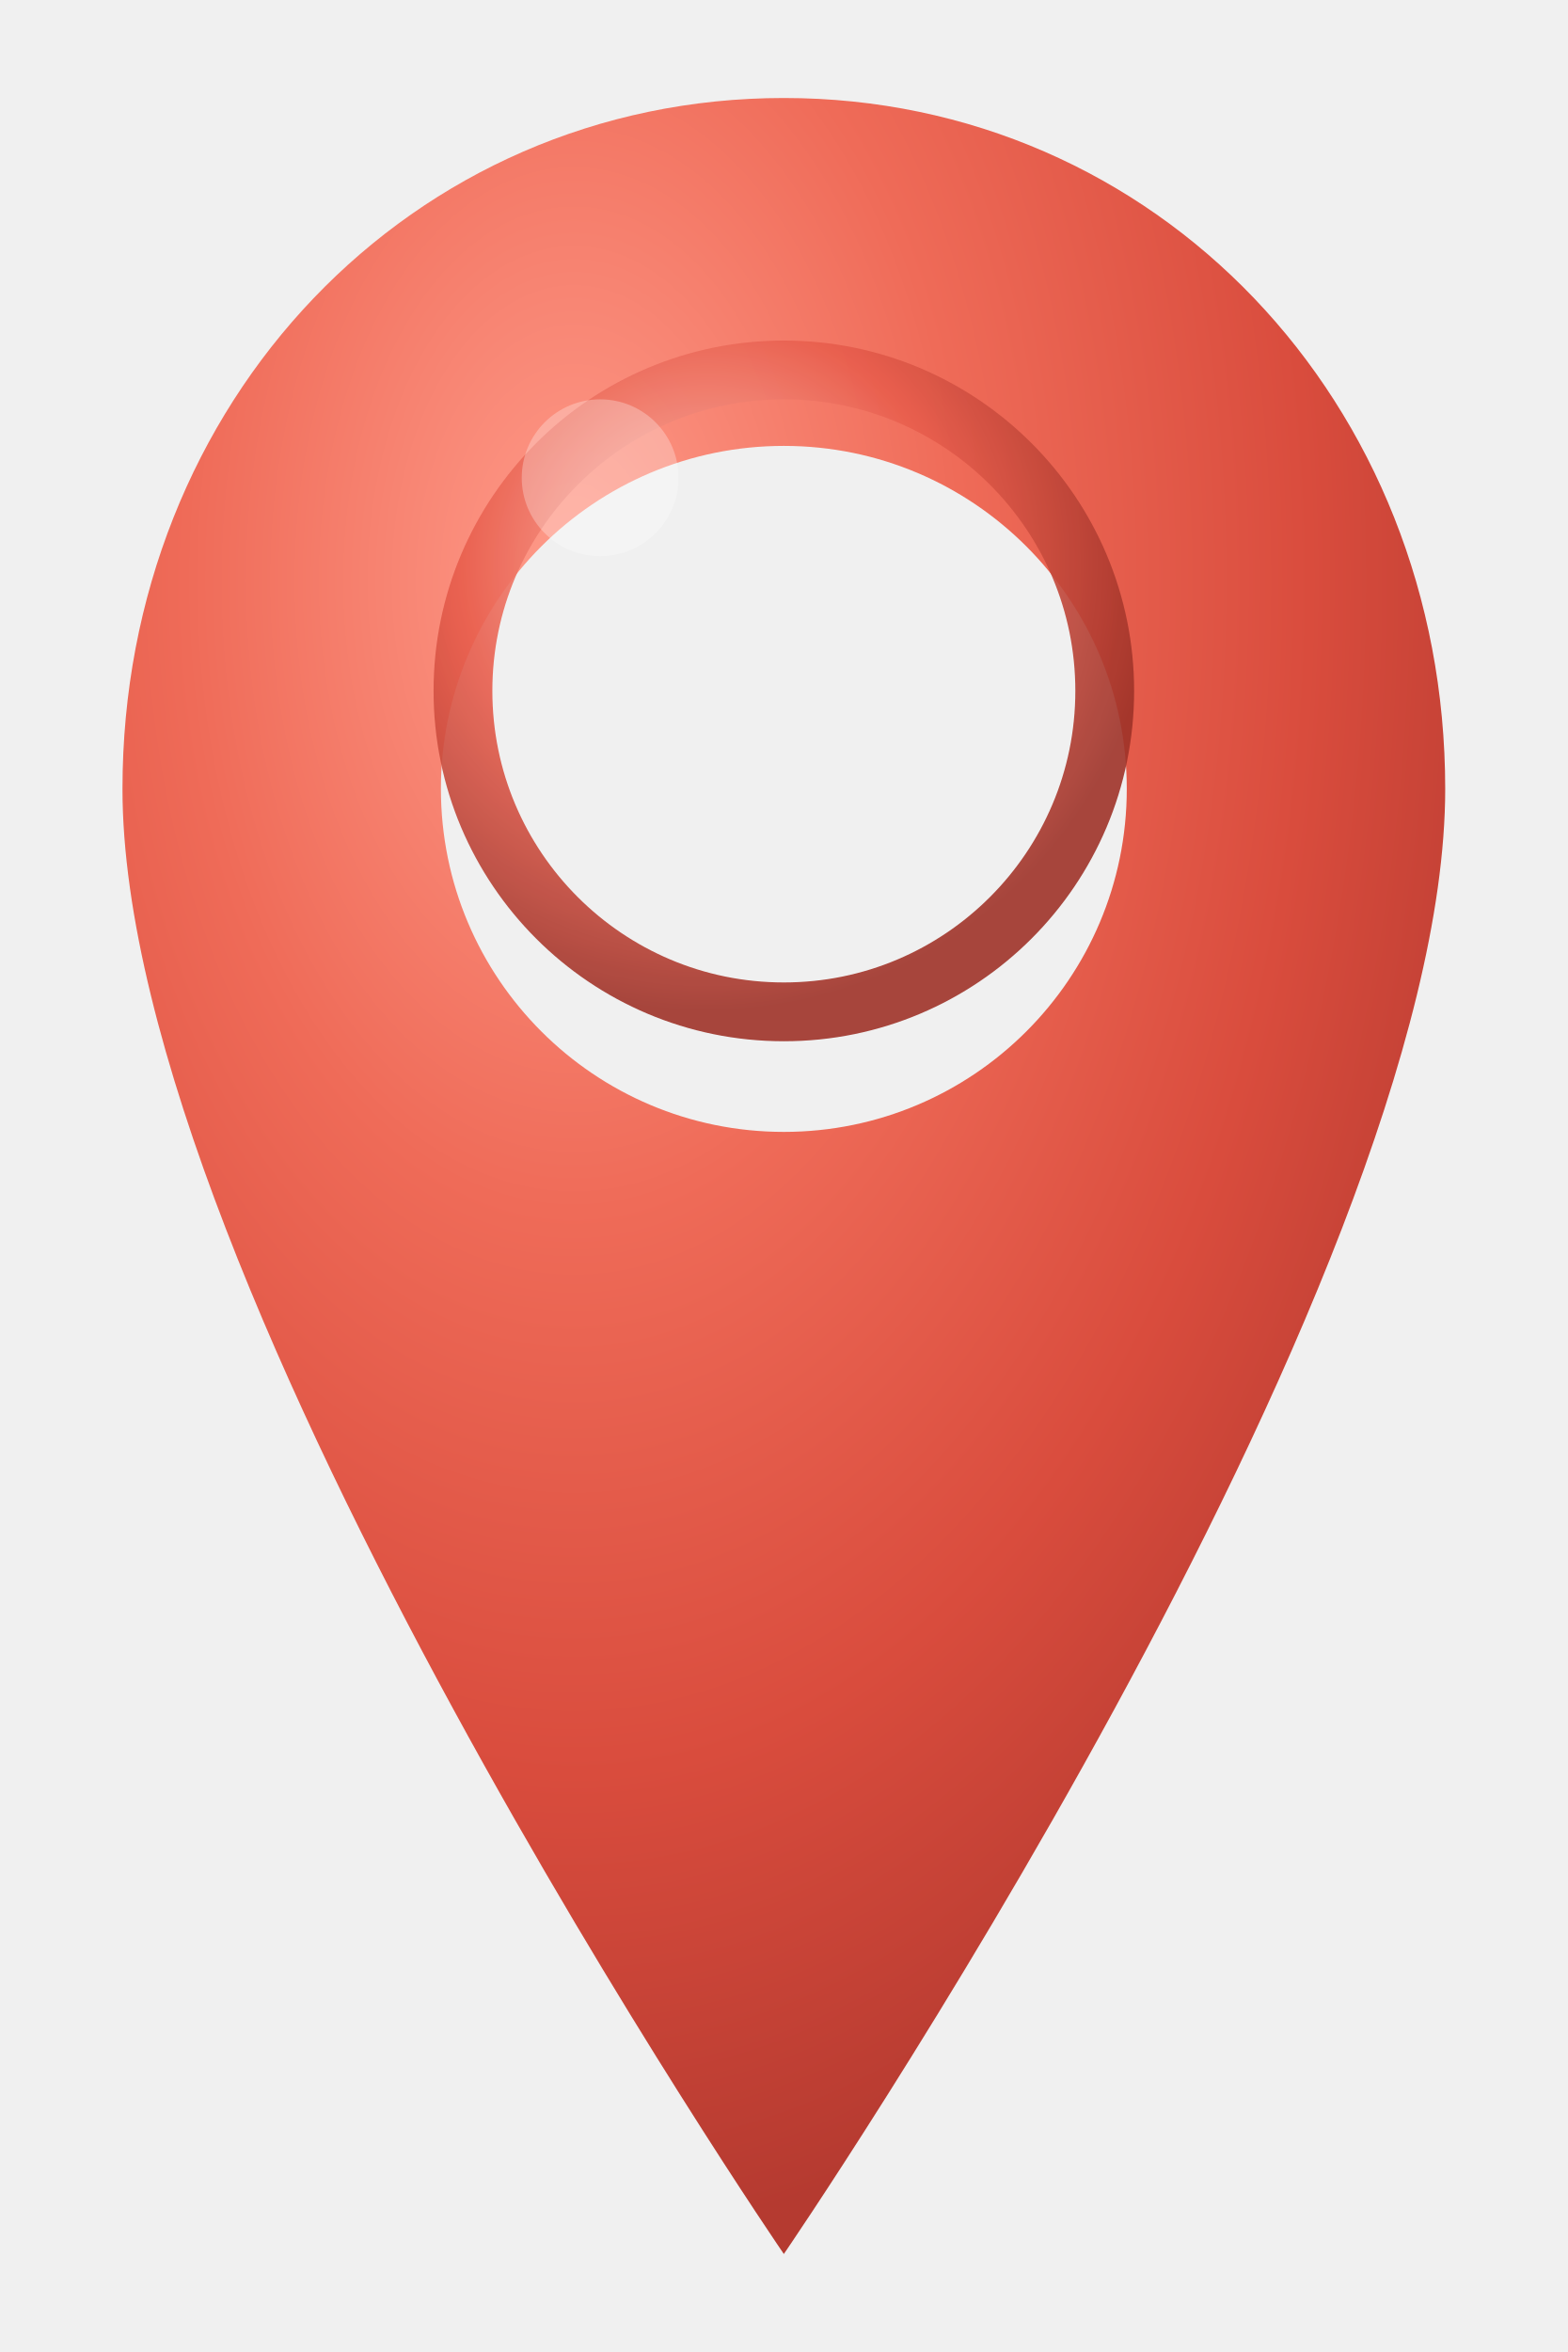
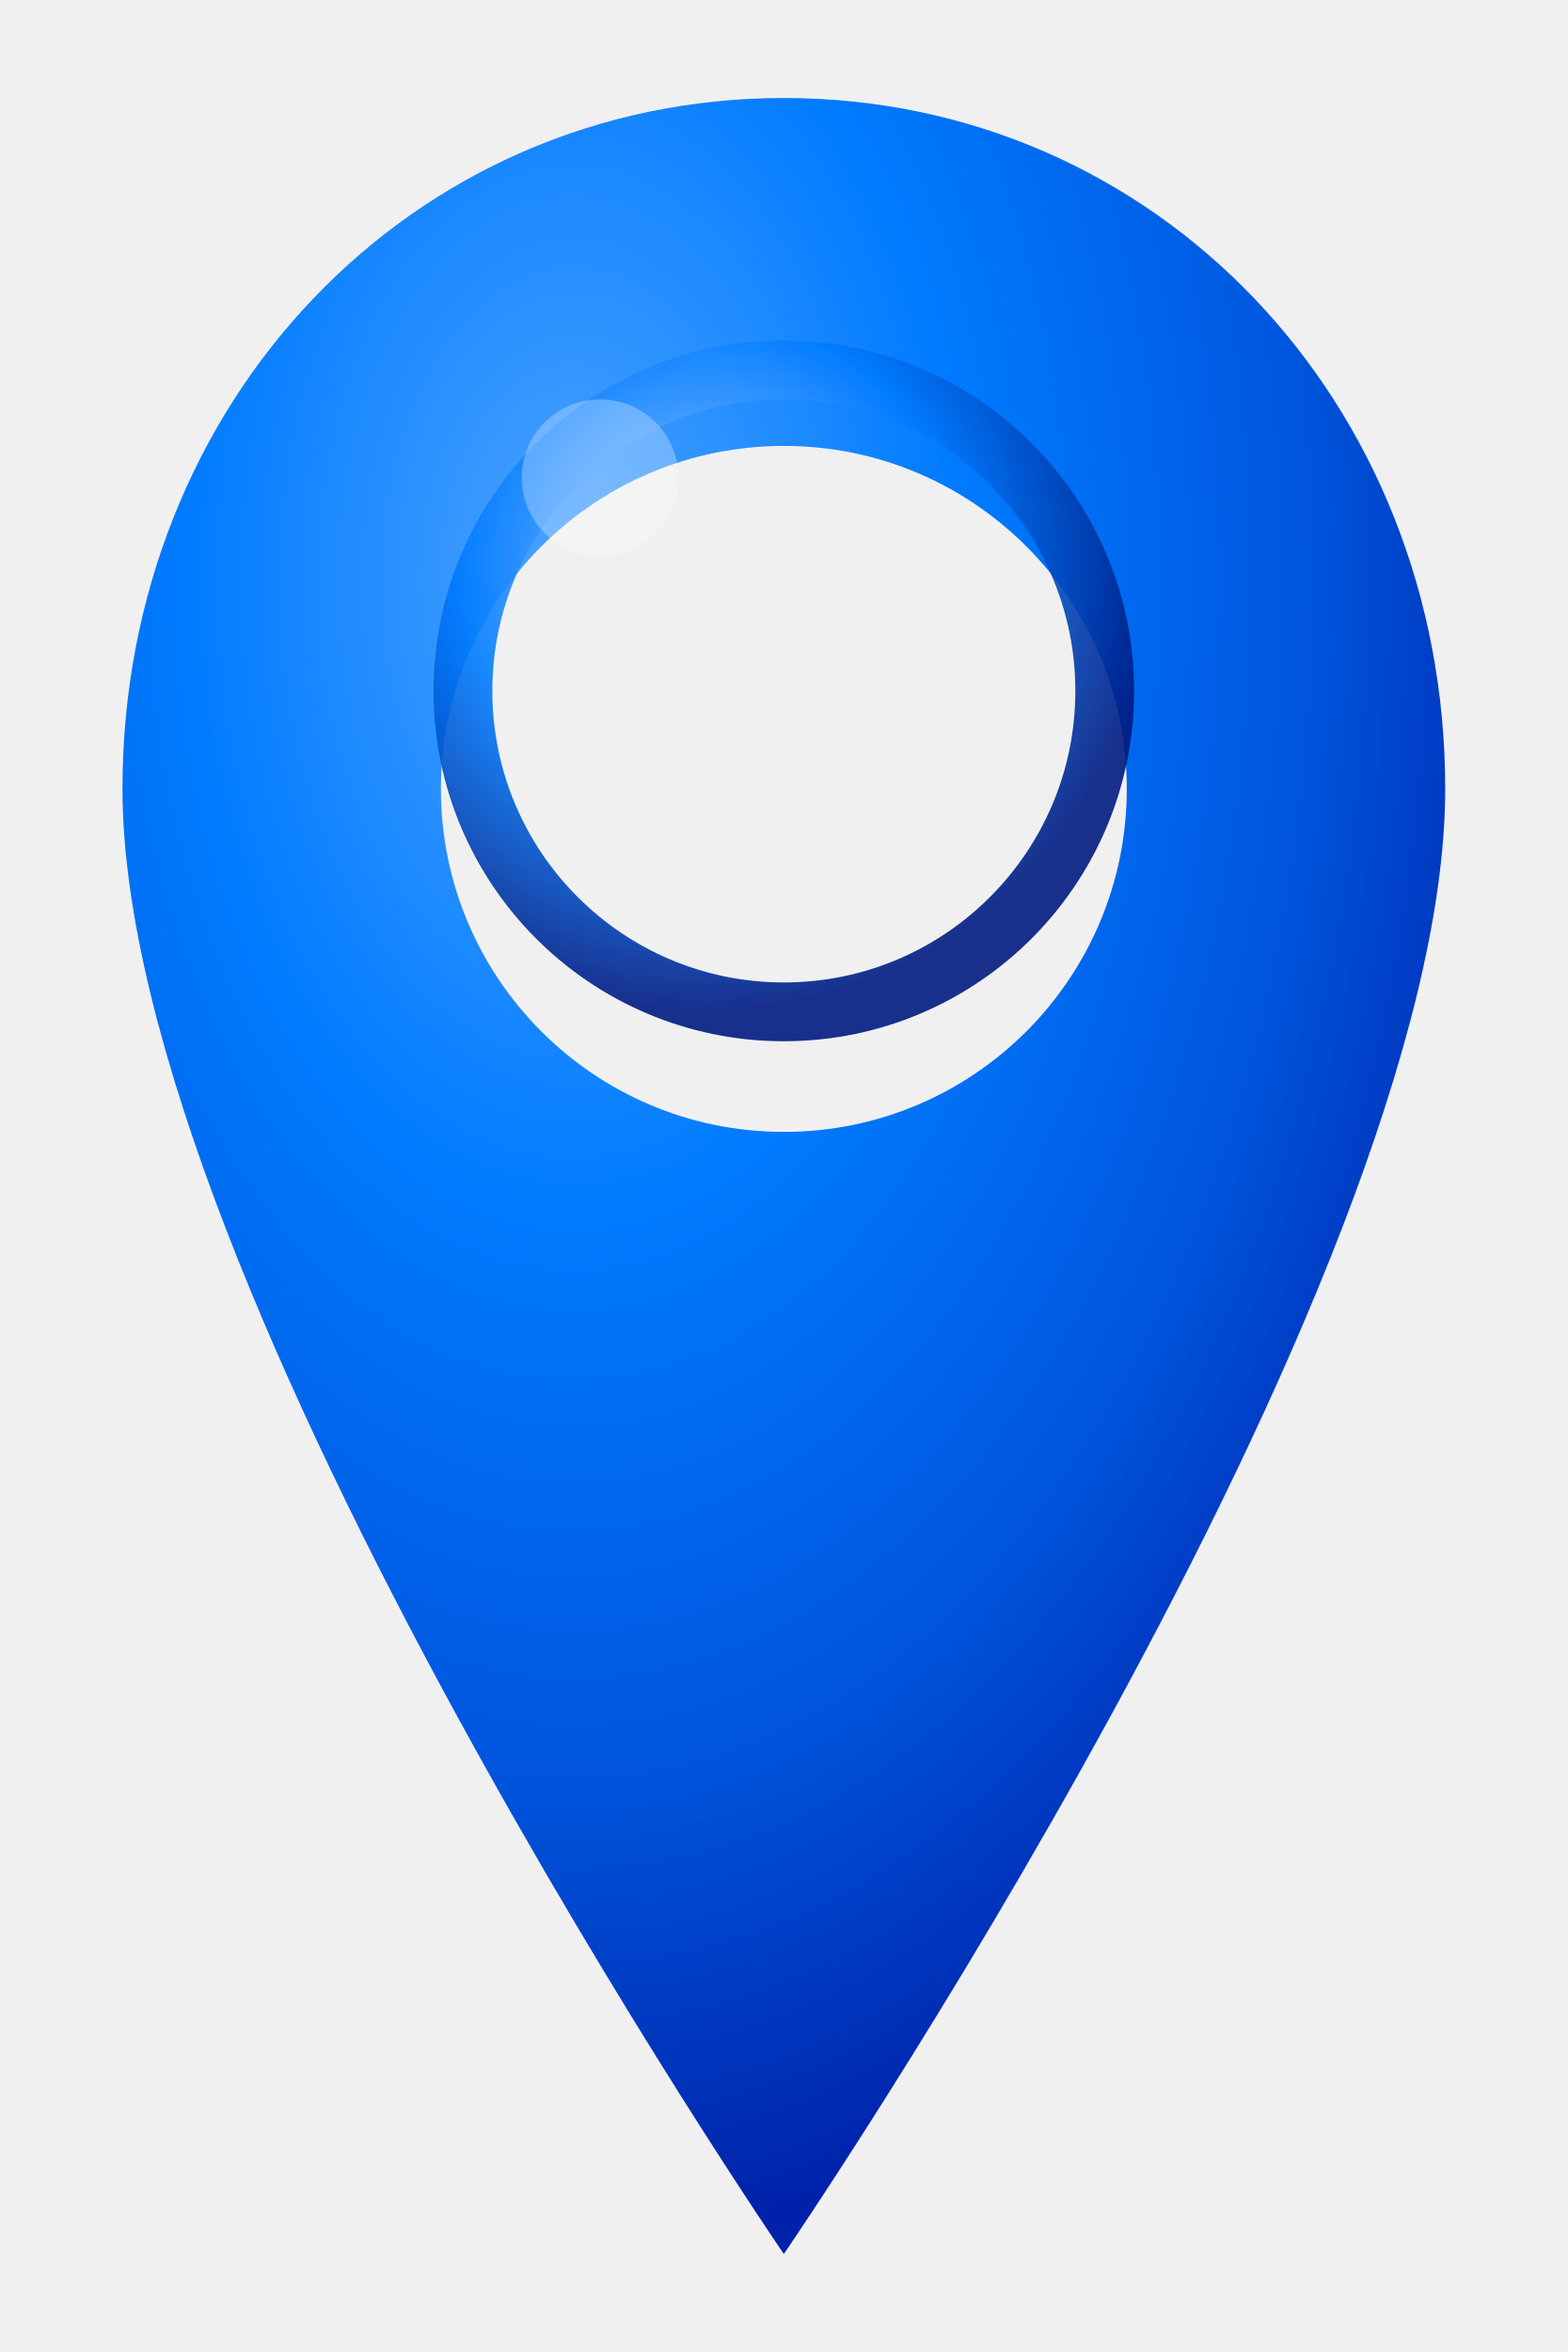
<svg xmlns="http://www.w3.org/2000/svg" viewBox="0 0 64 96" fill="none">
  <defs>
    <radialGradient id="pinBody" cx="34%" cy="22%" r="78%">
-       <stop offset="0%" stop-color="#ff9b8a" />
-       <stop offset="38%" stop-color="#ef6b58" />
-       <stop offset="72%" stop-color="#d94c3d" />
-       <stop offset="100%" stop-color="#b53a30" />
+       <stop offset="0%" stop-color="#4da3ff" />
+       <stop offset="38%" stop-color="#007bff" />
+       <stop offset="72%" stop-color="#0055dd" />
+       <stop offset="100%" stop-color="#0022aa" />
    </radialGradient>
    <radialGradient id="pinRim" cx="38%" cy="30%" r="70%">
-       <stop offset="0%" stop-color="#ffc2b6" />
-       <stop offset="55%" stop-color="#e85d4c" />
-       <stop offset="100%" stop-color="#9e3228" />
+       <stop offset="0%" stop-color="#9ecbff" />
+       <stop offset="55%" stop-color="#007bff" />
+       <stop offset="100%" stop-color="#001a80" />
    </radialGradient>
  </defs>
  <path fill="url(#pinBody)" fill-rule="evenodd" d="M32 4C16.8 4 5 16.4 5 32.2 5 52.6 32 92 32 92s27-39.4 27-59.8C59 16.4 47.2 4 32 4zm0 14.2a14 14 0 1 1 0 28 14 14 0 0 1 0-28z" />
  <circle cx="32" cy="28.2" r="13.1" stroke="url(#pinRim)" stroke-width="2.4" opacity="0.9" />
  <circle cx="24.5" cy="19.5" r="3.2" fill="#fff" opacity="0.28" />
</svg>
